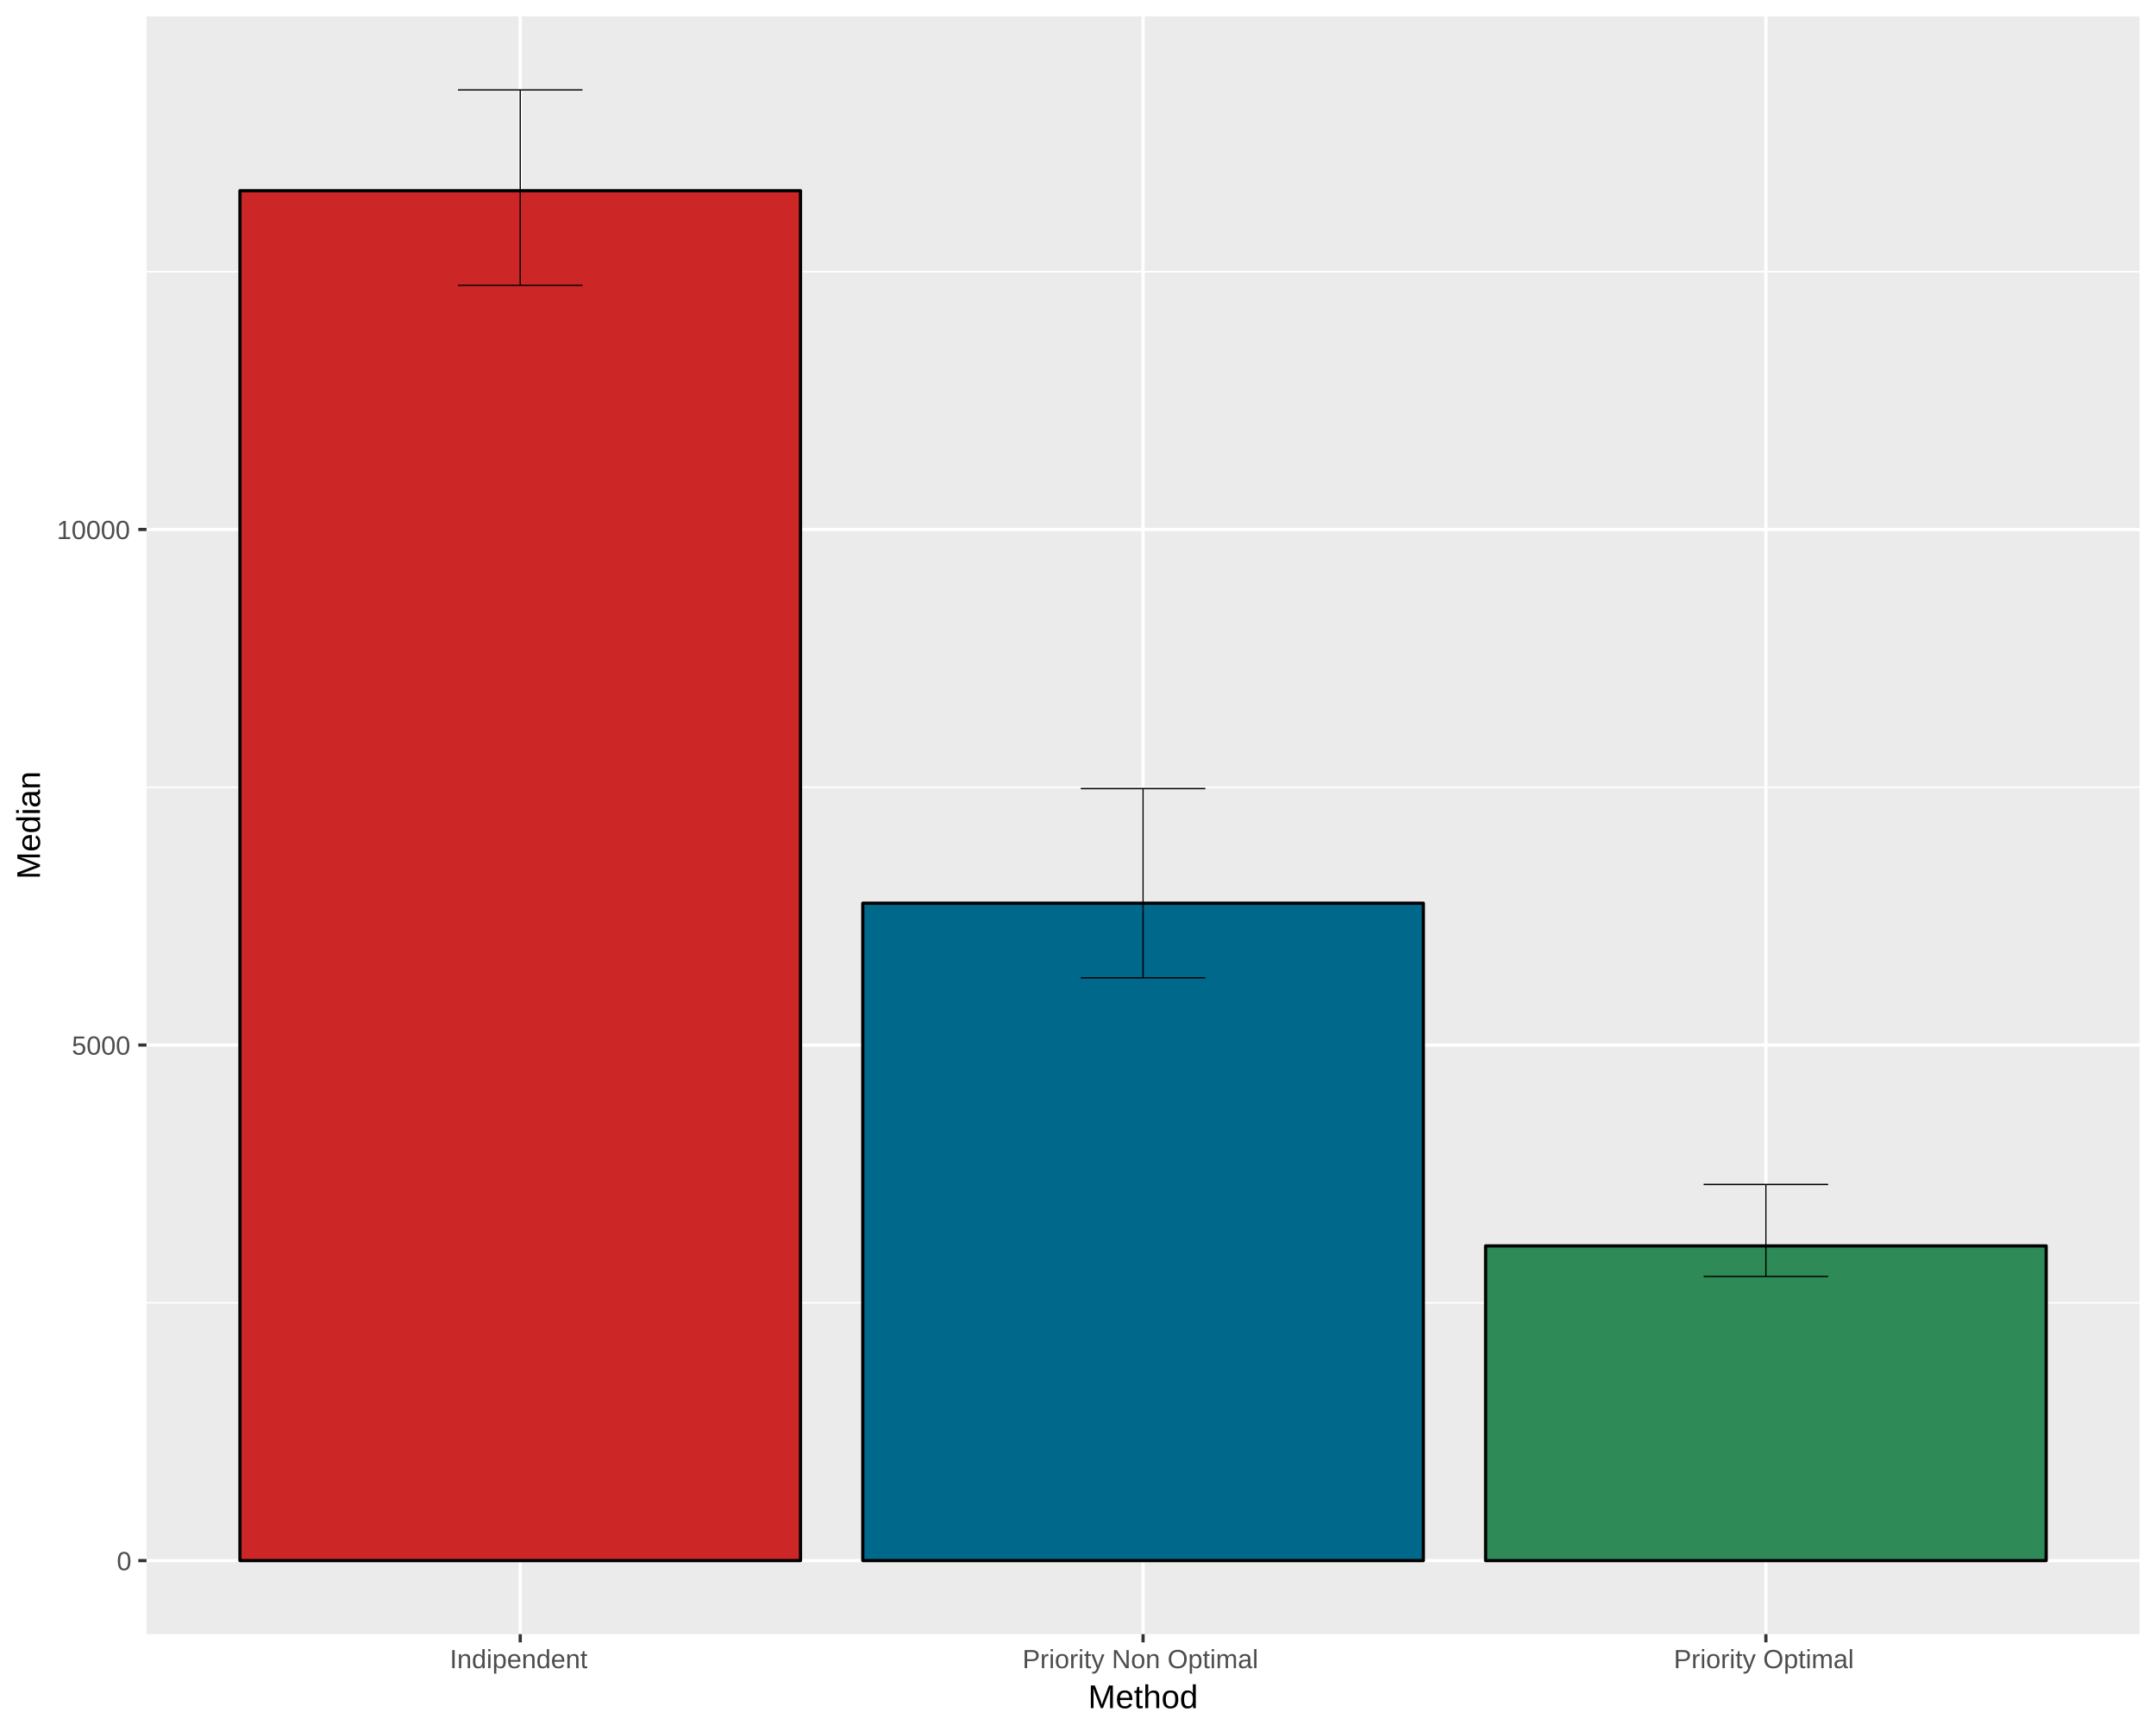
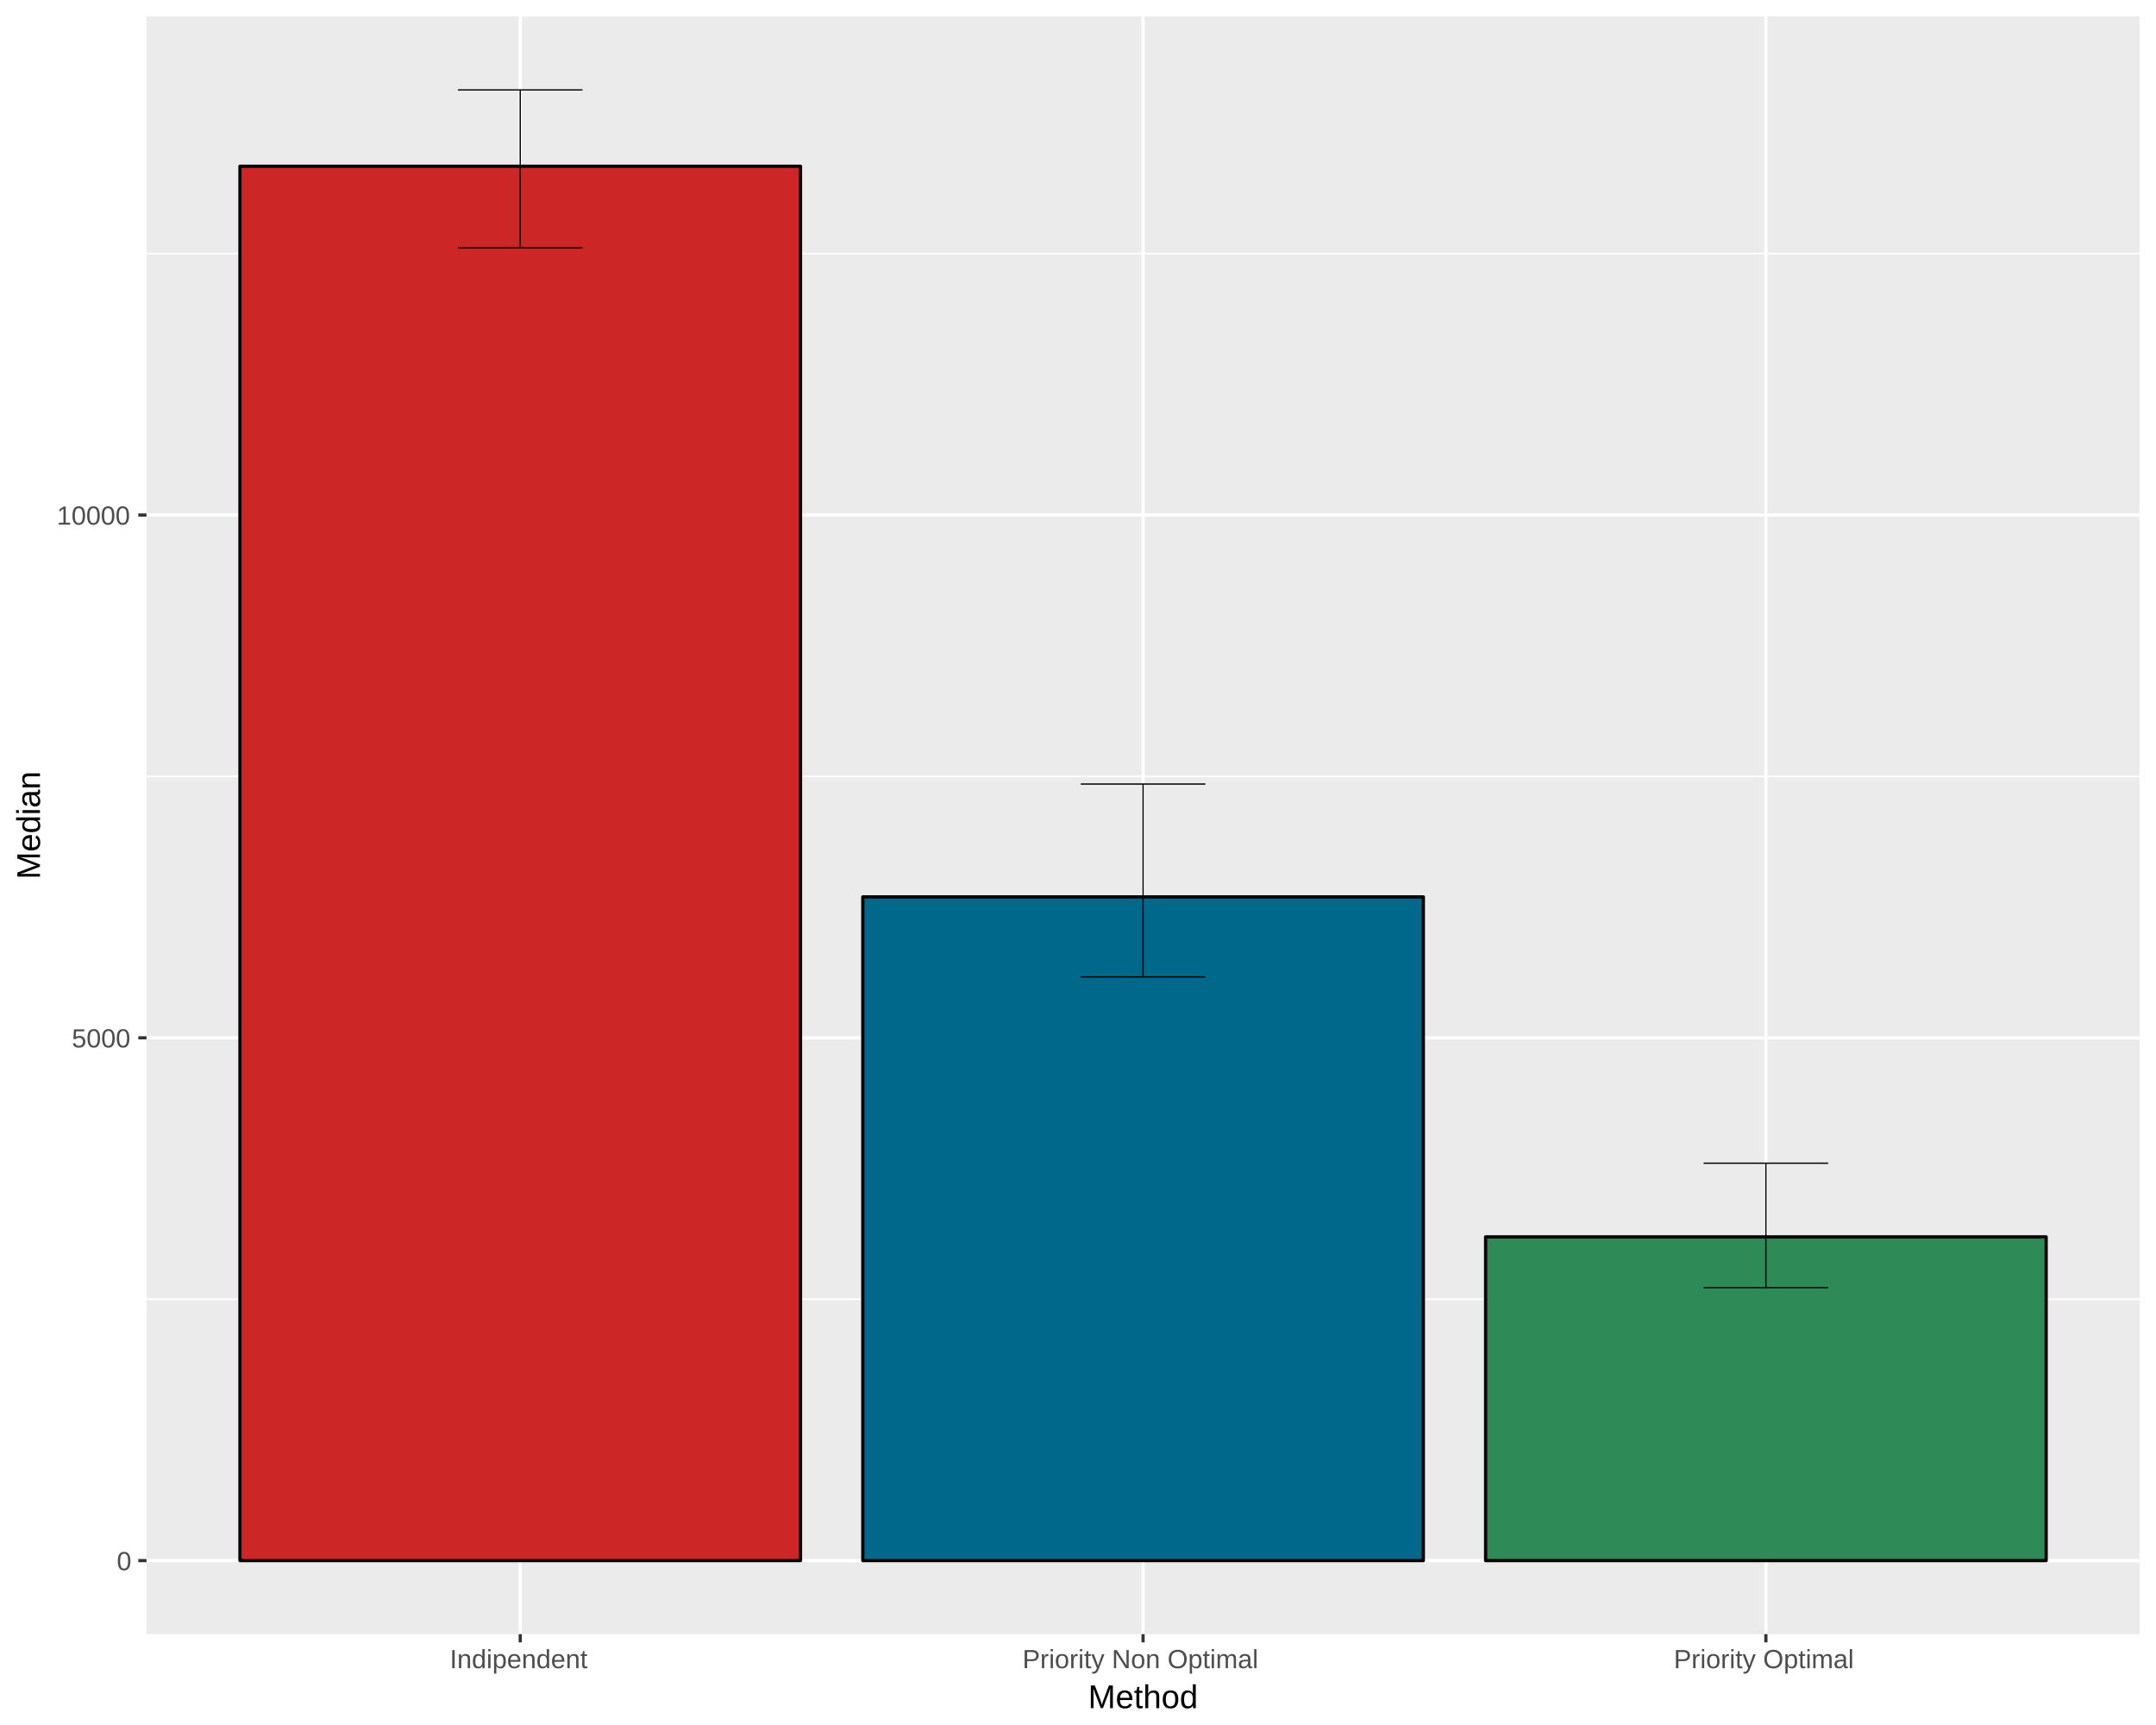
<svg xmlns="http://www.w3.org/2000/svg" viewBox="0 0 720.00 576.00">
  <defs>
    <style type="text/css">
    line, polyline, path, rect, circle {
      fill: none;
      stroke: #000000;
      stroke-linecap: round;
      stroke-linejoin: round;
      stroke-miterlimit: 10.00;
    }
  </style>
  </defs>
  <rect width="100%" height="100%" style="stroke: none; fill: #FFFFFF;" />
  <rect x="0.00" y="0.00" width="720.00" height="576.00" style="stroke-width: 1.07; stroke: #FFFFFF; fill: #FFFFFF;" />
  <defs>
    <clipPath id="cpNDguOTMyOXw3MTQuNTIxfDU0NS42NTZ8NS40Nzk0NQ==">
      <rect x="48.93" y="5.48" width="665.59" height="540.18" />
    </clipPath>
  </defs>
  <rect x="48.93" y="5.48" width="665.59" height="540.18" style="stroke-width: 1.07; stroke: none; fill: #EBEBEB;" clip-path="url(#cpNDguOTMyOXw3MTQuNTIxfDU0NS42NTZ8NS40Nzk0NQ==)" />
-   <polyline points="48.93,435.03 714.52,435.03 " style="stroke-width: 0.53; stroke: #FFFFFF; stroke-linecap: butt;" clip-path="url(#cpNDguOTMyOXw3MTQuNTIxfDU0NS42NTZ8NS40Nzk0NQ==)" />
-   <polyline points="48.93,262.87 714.52,262.87 " style="stroke-width: 0.53; stroke: #FFFFFF; stroke-linecap: butt;" clip-path="url(#cpNDguOTMyOXw3MTQuNTIxfDU0NS42NTZ8NS40Nzk0NQ==)" />
-   <polyline points="48.93,90.72 714.52,90.72 " style="stroke-width: 0.53; stroke: #FFFFFF; stroke-linecap: butt;" clip-path="url(#cpNDguOTMyOXw3MTQuNTIxfDU0NS42NTZ8NS40Nzk0NQ==)" />
+   <polyline points="48.93,433.82 714.52,433.82 " style="stroke-width: 0.53; stroke: #FFFFFF; stroke-linecap: butt;" clip-path="url(#cpNDguOTMyOXw3MTQuNTIxfDU0NS42NTZ8NS40Nzk0NQ==)" />
+   <polyline points="48.93,259.26 714.52,259.26 " style="stroke-width: 0.53; stroke: #FFFFFF; stroke-linecap: butt;" clip-path="url(#cpNDguOTMyOXw3MTQuNTIxfDU0NS42NTZ8NS40Nzk0NQ==)" />
+   <polyline points="48.93,84.70 714.52,84.70 " style="stroke-width: 0.53; stroke: #FFFFFF; stroke-linecap: butt;" clip-path="url(#cpNDguOTMyOXw3MTQuNTIxfDU0NS42NTZ8NS40Nzk0NQ==)" />
  <polyline points="48.93,521.10 714.52,521.10 " style="stroke-width: 1.07; stroke: #FFFFFF; stroke-linecap: butt;" clip-path="url(#cpNDguOTMyOXw3MTQuNTIxfDU0NS42NTZ8NS40Nzk0NQ==)" />
-   <polyline points="48.93,348.95 714.52,348.95 " style="stroke-width: 1.07; stroke: #FFFFFF; stroke-linecap: butt;" clip-path="url(#cpNDguOTMyOXw3MTQuNTIxfDU0NS42NTZ8NS40Nzk0NQ==)" />
-   <polyline points="48.93,176.80 714.52,176.80 " style="stroke-width: 1.07; stroke: #FFFFFF; stroke-linecap: butt;" clip-path="url(#cpNDguOTMyOXw3MTQuNTIxfDU0NS42NTZ8NS40Nzk0NQ==)" />
+   <polyline points="48.93,346.54 714.52,346.54 " style="stroke-width: 1.07; stroke: #FFFFFF; stroke-linecap: butt;" clip-path="url(#cpNDguOTMyOXw3MTQuNTIxfDU0NS42NTZ8NS40Nzk0NQ==)" />
+   <polyline points="48.93,171.98 714.52,171.98 " style="stroke-width: 1.07; stroke: #FFFFFF; stroke-linecap: butt;" clip-path="url(#cpNDguOTMyOXw3MTQuNTIxfDU0NS42NTZ8NS40Nzk0NQ==)" />
  <polyline points="173.73,545.66 173.73,5.48 " style="stroke-width: 1.07; stroke: #FFFFFF; stroke-linecap: butt;" clip-path="url(#cpNDguOTMyOXw3MTQuNTIxfDU0NS42NTZ8NS40Nzk0NQ==)" />
  <polyline points="381.73,545.66 381.73,5.48 " style="stroke-width: 1.07; stroke: #FFFFFF; stroke-linecap: butt;" clip-path="url(#cpNDguOTMyOXw3MTQuNTIxfDU0NS42NTZ8NS40Nzk0NQ==)" />
  <polyline points="589.72,545.66 589.72,5.48 " style="stroke-width: 1.07; stroke: #FFFFFF; stroke-linecap: butt;" clip-path="url(#cpNDguOTMyOXw3MTQuNTIxfDU0NS42NTZ8NS40Nzk0NQ==)" />
-   <rect x="80.13" y="63.69" width="187.20" height="457.41" style="stroke-width: 1.07; stroke-linecap: butt; fill: #CD2626;" clip-path="url(#cpNDguOTMyOXw3MTQuNTIxfDU0NS42NTZ8NS40Nzk0NQ==)" />
-   <rect x="288.13" y="301.59" width="187.20" height="219.51" style="stroke-width: 1.07; stroke-linecap: butt; fill: #00688B;" clip-path="url(#cpNDguOTMyOXw3MTQuNTIxfDU0NS42NTZ8NS40Nzk0NQ==)" />
-   <rect x="496.12" y="416.02" width="187.20" height="105.08" style="stroke-width: 1.07; stroke-linecap: butt; fill: #2E8B57;" clip-path="url(#cpNDguOTMyOXw3MTQuNTIxfDU0NS42NTZ8NS40Nzk0NQ==)" />
+   <rect x="80.13" y="55.51" width="187.20" height="465.59" style="stroke-width: 1.07; stroke-linecap: butt; fill: #CD2626;" clip-path="url(#cpNDguOTMyOXw3MTQuNTIxfDU0NS42NTZ8NS40Nzk0NQ==)" />
+   <rect x="288.13" y="299.48" width="187.20" height="221.62" style="stroke-width: 1.07; stroke-linecap: butt; fill: #00688B;" clip-path="url(#cpNDguOTMyOXw3MTQuNTIxfDU0NS42NTZ8NS40Nzk0NQ==)" />
+   <rect x="496.12" y="413.01" width="187.20" height="108.09" style="stroke-width: 1.07; stroke-linecap: butt; fill: #2E8B57;" clip-path="url(#cpNDguOTMyOXw3MTQuNTIxfDU0NS42NTZ8NS40Nzk0NQ==)" />
  <polyline points="152.93,30.03 194.53,30.03 " style="stroke-width: 0.43; stroke-linecap: butt;" clip-path="url(#cpNDguOTMyOXw3MTQuNTIxfDU0NS42NTZ8NS40Nzk0NQ==)" />
-   <polyline points="173.73,30.03 173.73,95.27 " style="stroke-width: 0.43; stroke-linecap: butt;" clip-path="url(#cpNDguOTMyOXw3MTQuNTIxfDU0NS42NTZ8NS40Nzk0NQ==)" />
-   <polyline points="152.93,95.27 194.53,95.27 " style="stroke-width: 0.43; stroke-linecap: butt;" clip-path="url(#cpNDguOTMyOXw3MTQuNTIxfDU0NS42NTZ8NS40Nzk0NQ==)" />
-   <polyline points="360.93,263.32 402.53,263.32 " style="stroke-width: 0.43; stroke-linecap: butt;" clip-path="url(#cpNDguOTMyOXw3MTQuNTIxfDU0NS42NTZ8NS40Nzk0NQ==)" />
-   <polyline points="381.73,263.32 381.73,326.51 " style="stroke-width: 0.43; stroke-linecap: butt;" clip-path="url(#cpNDguOTMyOXw3MTQuNTIxfDU0NS42NTZ8NS40Nzk0NQ==)" />
-   <polyline points="360.93,326.51 402.53,326.51 " style="stroke-width: 0.43; stroke-linecap: butt;" clip-path="url(#cpNDguOTMyOXw3MTQuNTIxfDU0NS42NTZ8NS40Nzk0NQ==)" />
-   <polyline points="568.92,395.51 610.52,395.51 " style="stroke-width: 0.43; stroke-linecap: butt;" clip-path="url(#cpNDguOTMyOXw3MTQuNTIxfDU0NS42NTZ8NS40Nzk0NQ==)" />
-   <polyline points="589.72,395.51 589.72,426.23 " style="stroke-width: 0.43; stroke-linecap: butt;" clip-path="url(#cpNDguOTMyOXw3MTQuNTIxfDU0NS42NTZ8NS40Nzk0NQ==)" />
-   <polyline points="568.92,426.23 610.52,426.23 " style="stroke-width: 0.43; stroke-linecap: butt;" clip-path="url(#cpNDguOTMyOXw3MTQuNTIxfDU0NS42NTZ8NS40Nzk0NQ==)" />
+   <polyline points="173.73,30.03 173.73,82.76 " style="stroke-width: 0.43; stroke-linecap: butt;" clip-path="url(#cpNDguOTMyOXw3MTQuNTIxfDU0NS42NTZ8NS40Nzk0NQ==)" />
+   <polyline points="152.93,82.76 194.53,82.76 " style="stroke-width: 0.43; stroke-linecap: butt;" clip-path="url(#cpNDguOTMyOXw3MTQuNTIxfDU0NS42NTZ8NS40Nzk0NQ==)" />
+   <polyline points="360.93,261.80 402.53,261.80 " style="stroke-width: 0.43; stroke-linecap: butt;" clip-path="url(#cpNDguOTMyOXw3MTQuNTIxfDU0NS42NTZ8NS40Nzk0NQ==)" />
+   <polyline points="381.73,261.80 381.73,326.20 " style="stroke-width: 0.43; stroke-linecap: butt;" clip-path="url(#cpNDguOTMyOXw3MTQuNTIxfDU0NS42NTZ8NS40Nzk0NQ==)" />
+   <polyline points="360.93,326.20 402.53,326.20 " style="stroke-width: 0.43; stroke-linecap: butt;" clip-path="url(#cpNDguOTMyOXw3MTQuNTIxfDU0NS42NTZ8NS40Nzk0NQ==)" />
+   <polyline points="568.92,388.41 610.52,388.41 " style="stroke-width: 0.43; stroke-linecap: butt;" clip-path="url(#cpNDguOTMyOXw3MTQuNTIxfDU0NS42NTZ8NS40Nzk0NQ==)" />
+   <polyline points="589.72,388.41 589.72,429.96 " style="stroke-width: 0.43; stroke-linecap: butt;" clip-path="url(#cpNDguOTMyOXw3MTQuNTIxfDU0NS42NTZ8NS40Nzk0NQ==)" />
+   <polyline points="568.92,429.96 610.52,429.96 " style="stroke-width: 0.43; stroke-linecap: butt;" clip-path="url(#cpNDguOTMyOXw3MTQuNTIxfDU0NS42NTZ8NS40Nzk0NQ==)" />
  <defs>
    <clipPath id="cpMHw3MjB8NTc2fDA=">
      <rect x="0.00" y="0.00" width="720.00" height="576.00" />
    </clipPath>
  </defs>
  <g clip-path="url(#cpMHw3MjB8NTc2fDA=)">
    <text x="39.00" y="524.32" style="font-size: 8.80px; fill: #4D4D4D; font-family: Arial;" textLength="5.01px" lengthAdjust="spacingAndGlyphs">0</text>
  </g>
  <g clip-path="url(#cpMHw3MjB8NTc2fDA=)">
-     <text x="23.98" y="352.17" style="font-size: 8.80px; fill: #4D4D4D; font-family: Arial;" textLength="20.02px" lengthAdjust="spacingAndGlyphs">5000</text>
+     <text x="23.98" y="349.76" style="font-size: 8.80px; fill: #4D4D4D; font-family: Arial;" textLength="20.02px" lengthAdjust="spacingAndGlyphs">5000</text>
  </g>
  <g clip-path="url(#cpMHw3MjB8NTc2fDA=)">
-     <text x="18.97" y="180.01" style="font-size: 8.80px; fill: #4D4D4D; font-family: Arial;" textLength="25.03px" lengthAdjust="spacingAndGlyphs">10000</text>
+     <text x="18.97" y="175.20" style="font-size: 8.80px; fill: #4D4D4D; font-family: Arial;" textLength="25.03px" lengthAdjust="spacingAndGlyphs">10000</text>
  </g>
  <polyline points="46.19,521.10 48.93,521.10 " style="stroke-width: 1.07; stroke: #333333; stroke-linecap: butt;" clip-path="url(#cpMHw3MjB8NTc2fDA=)" />
-   <polyline points="46.19,348.95 48.93,348.95 " style="stroke-width: 1.07; stroke: #333333; stroke-linecap: butt;" clip-path="url(#cpMHw3MjB8NTc2fDA=)" />
-   <polyline points="46.19,176.80 48.93,176.80 " style="stroke-width: 1.07; stroke: #333333; stroke-linecap: butt;" clip-path="url(#cpMHw3MjB8NTc2fDA=)" />
+   <polyline points="46.19,346.54 48.93,346.54 " style="stroke-width: 1.07; stroke: #333333; stroke-linecap: butt;" clip-path="url(#cpMHw3MjB8NTc2fDA=)" />
+   <polyline points="46.19,171.98 48.93,171.98 " style="stroke-width: 1.07; stroke: #333333; stroke-linecap: butt;" clip-path="url(#cpMHw3MjB8NTc2fDA=)" />
  <polyline points="173.73,548.40 173.73,545.66 " style="stroke-width: 1.07; stroke: #333333; stroke-linecap: butt;" clip-path="url(#cpMHw3MjB8NTc2fDA=)" />
  <polyline points="381.73,548.40 381.73,545.66 " style="stroke-width: 1.07; stroke: #333333; stroke-linecap: butt;" clip-path="url(#cpMHw3MjB8NTc2fDA=)" />
  <polyline points="589.72,548.40 589.72,545.66 " style="stroke-width: 1.07; stroke: #333333; stroke-linecap: butt;" clip-path="url(#cpMHw3MjB8NTc2fDA=)" />
  <g clip-path="url(#cpMHw3MjB8NTc2fDA=)">
    <text x="150.21" y="557.03" style="font-size: 8.80px; fill: #4D4D4D; font-family: Arial;" textLength="47.04px" lengthAdjust="spacingAndGlyphs">Indipendent</text>
  </g>
  <g clip-path="url(#cpMHw3MjB8NTc2fDA=)">
    <text x="341.47" y="557.03" style="font-size: 8.80px; fill: #4D4D4D; font-family: Arial;" textLength="80.52px" lengthAdjust="spacingAndGlyphs">Priority Non Optimal</text>
  </g>
  <g clip-path="url(#cpMHw3MjB8NTc2fDA=)">
    <text x="558.97" y="557.03" style="font-size: 8.80px; fill: #4D4D4D; font-family: Arial;" textLength="61.51px" lengthAdjust="spacingAndGlyphs">Priority Optimal</text>
  </g>
  <g clip-path="url(#cpMHw3MjB8NTc2fDA=)">
    <text x="363.38" y="570.38" style="font-size: 11.00px; font-family: Arial;" textLength="36.69px" lengthAdjust="spacingAndGlyphs">Method</text>
  </g>
  <g clip-path="url(#cpMHw3MjB8NTc2fDA=)">
    <text transform="translate(13.35,293.61) rotate(-90)" style="font-size: 11.00px; font-family: Arial;" textLength="36.08px" lengthAdjust="spacingAndGlyphs">Median</text>
  </g>
</svg>
